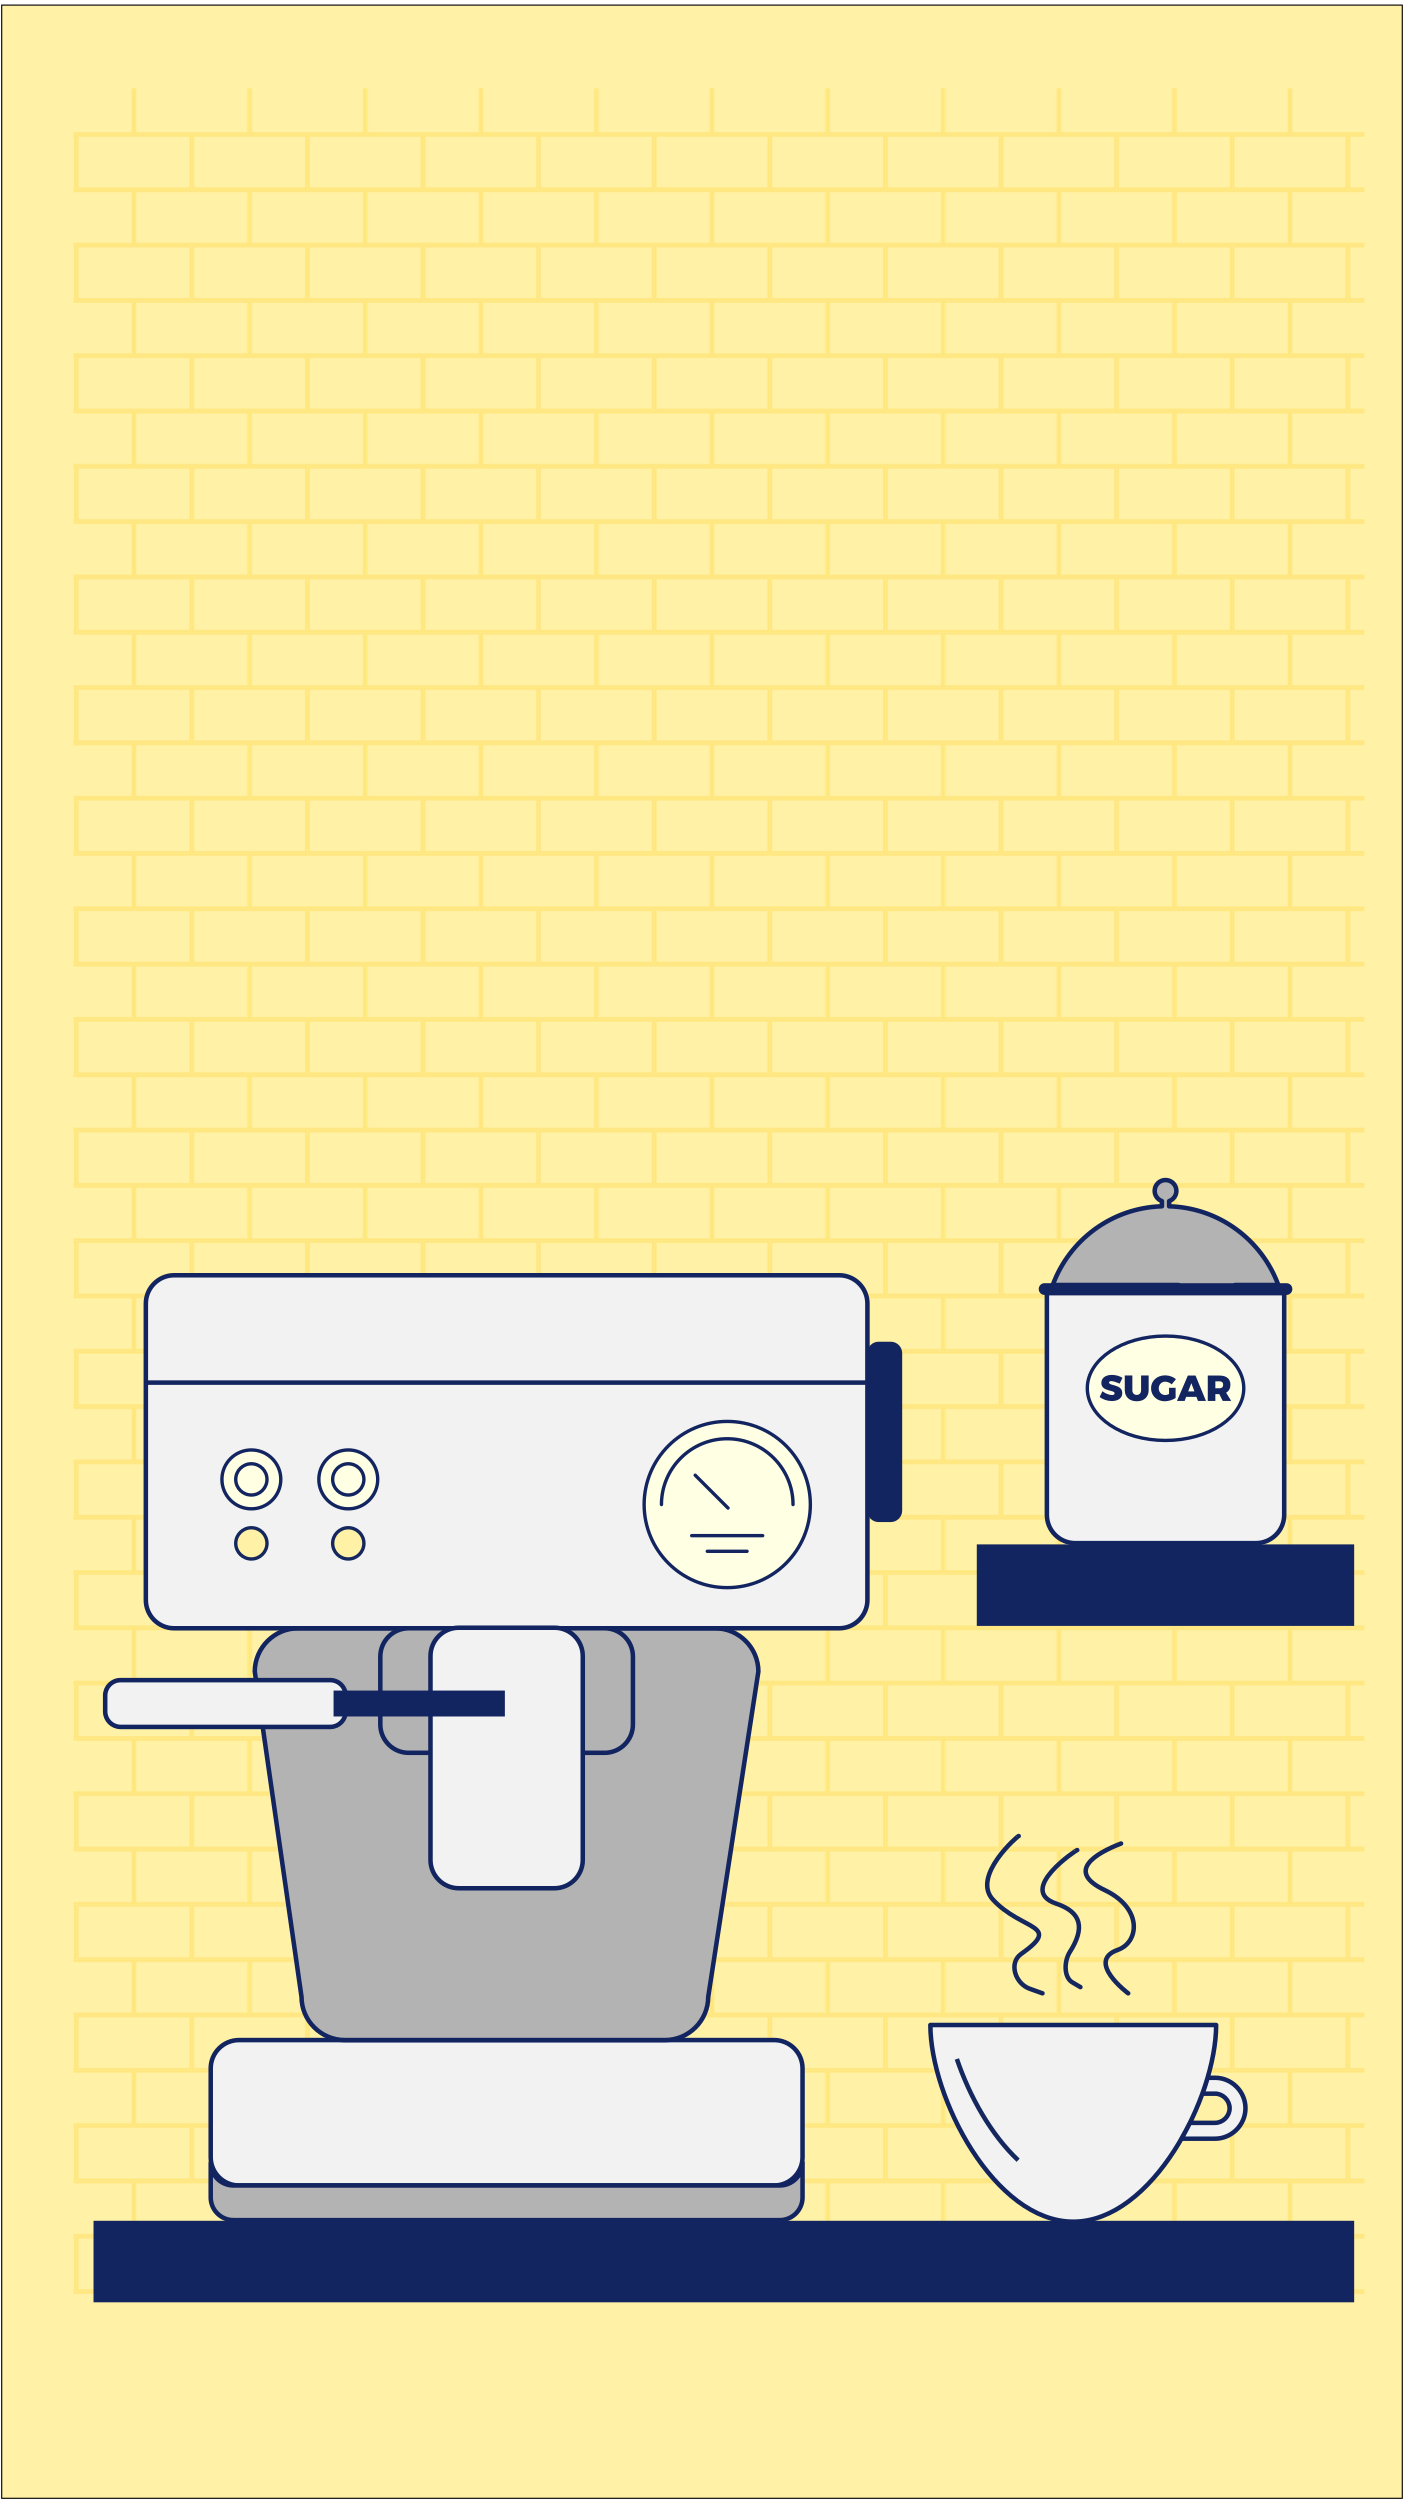
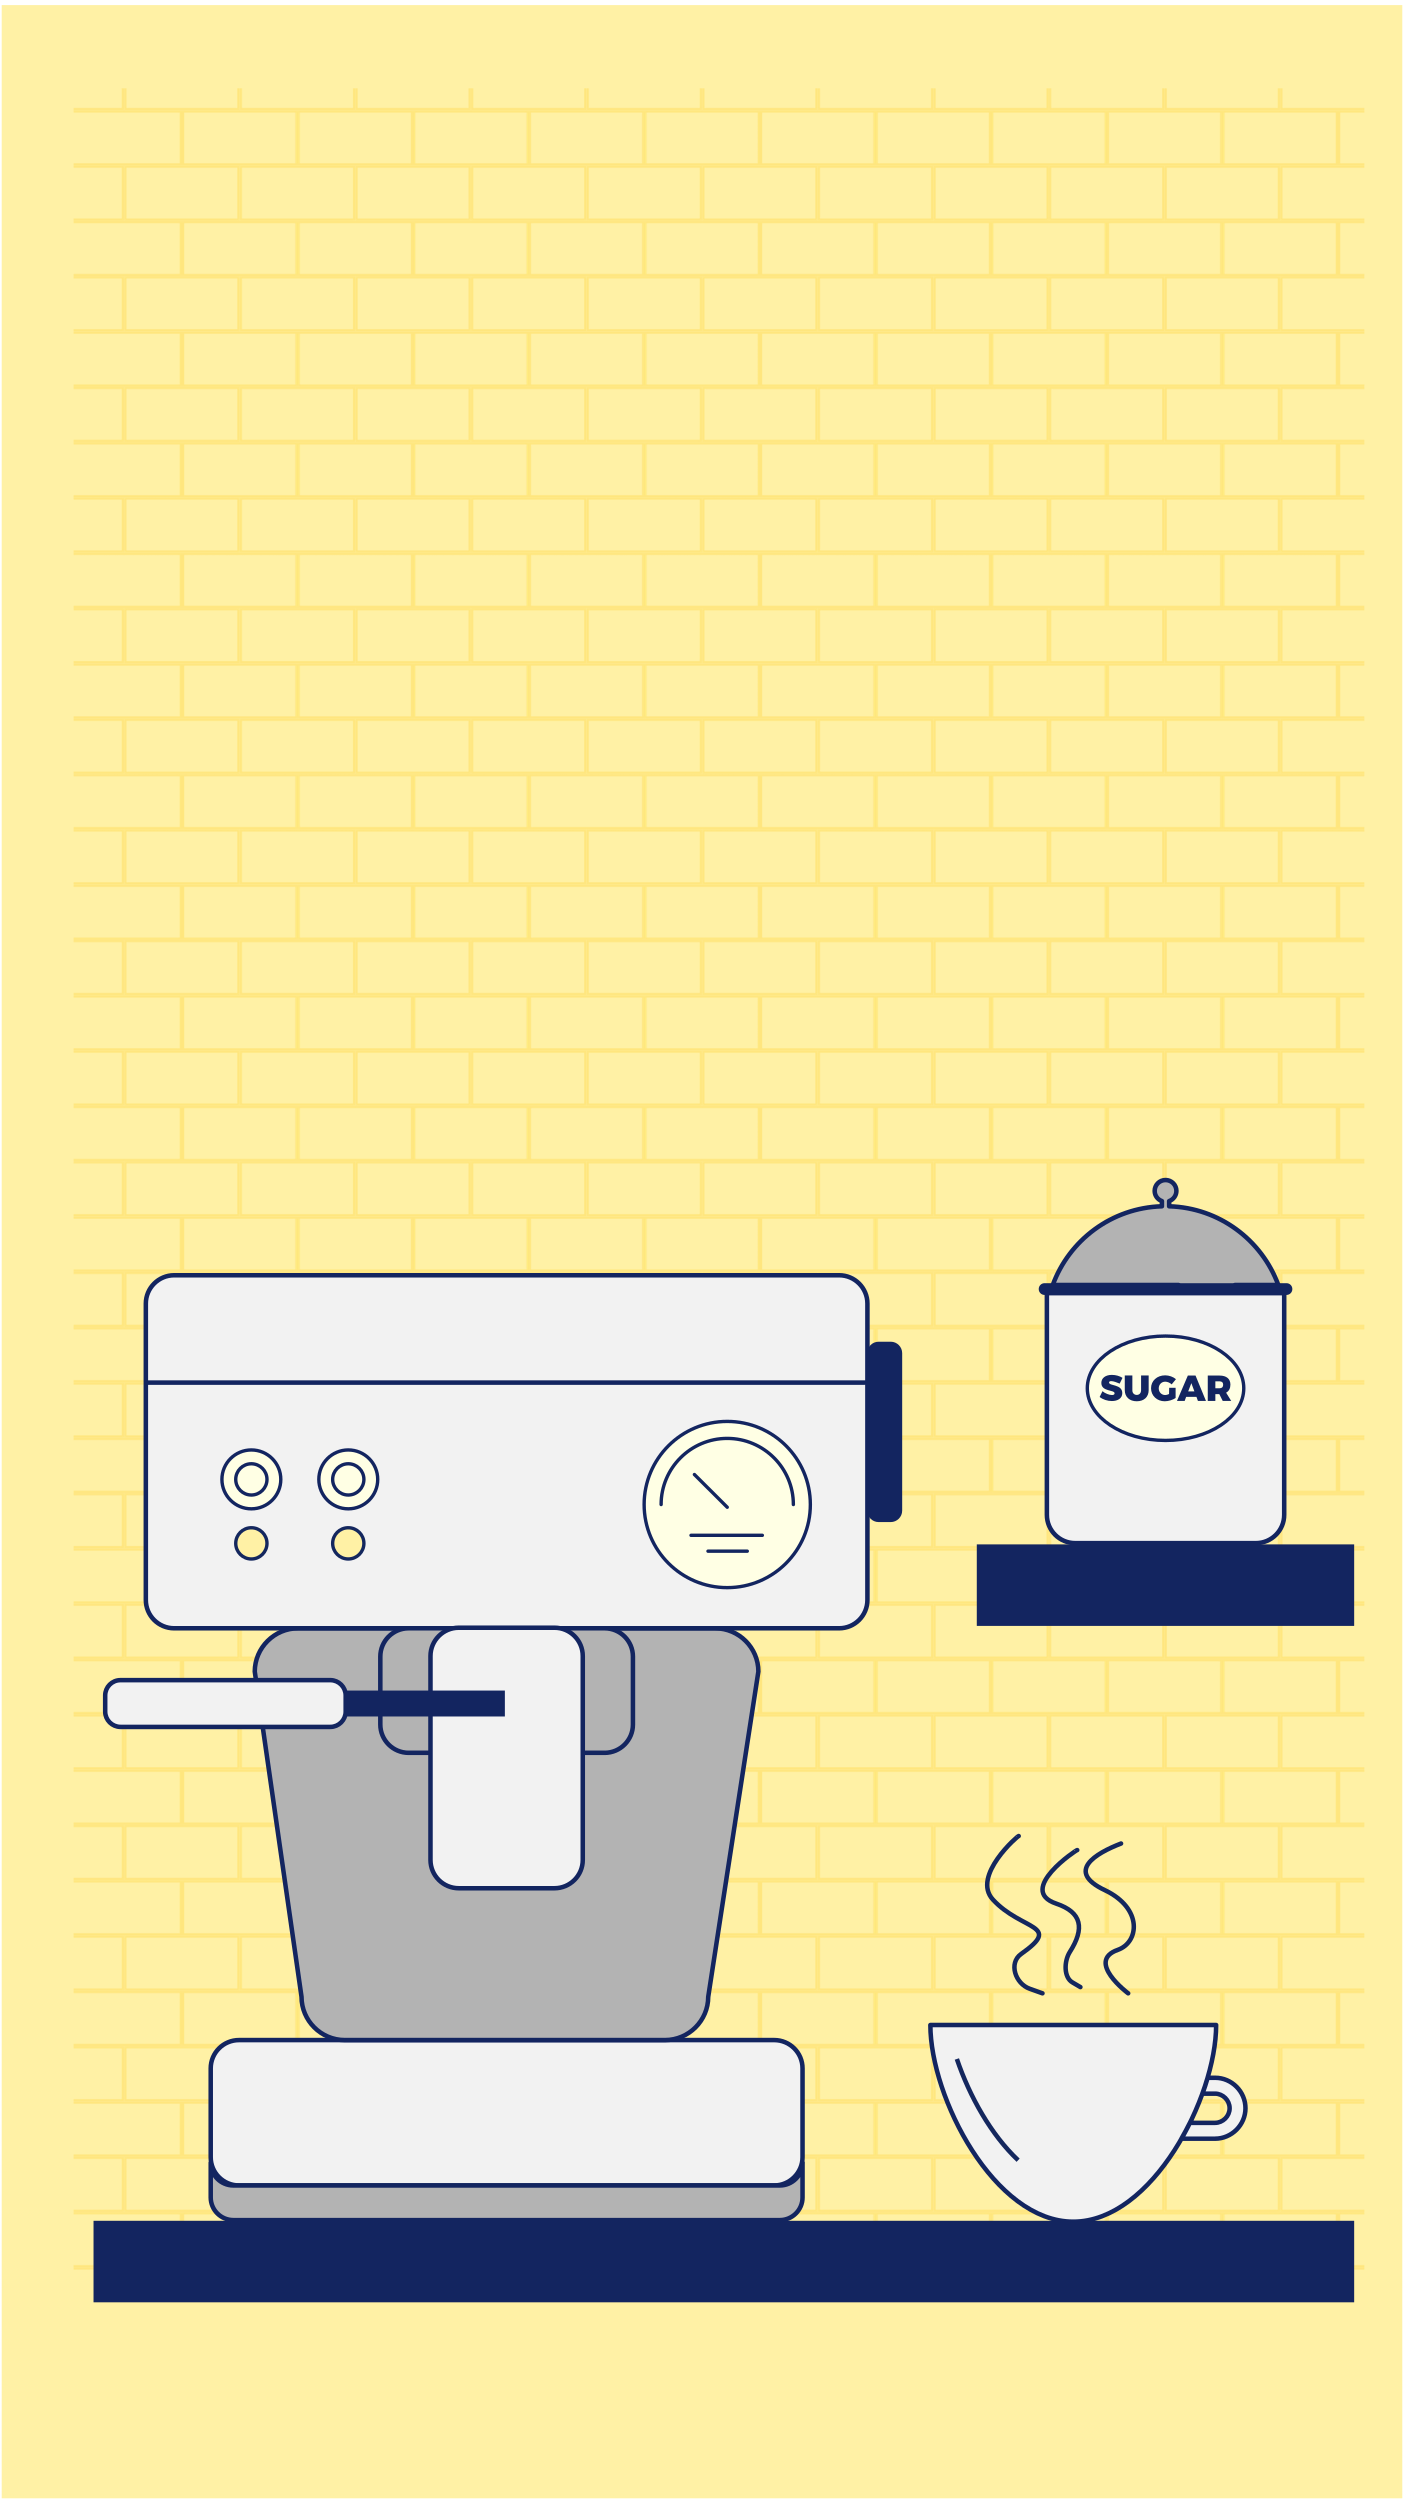
- <svg xmlns="http://www.w3.org/2000/svg" version="1.1" x="0px" y="0px" viewBox="0 0 1242 2208" style="enable-background:new 0 0 1242 2208;" xml:space="preserve">
+ <svg xmlns="http://www.w3.org/2000/svg" xmlns:xlink="http://www.w3.org/1999/xlink" version="1.1" id="coffee" x="0px" y="0px" viewBox="0 0 1242 2208" style="enable-background:new 0 0 1242 2208;" xml:space="preserve">
  <style type="text/css">
	.st0{fill:none;}
	.st1{fill:none;stroke:#FFDB58;stroke-width:2;stroke-miterlimit:10;}
- 	.st2{fill:#FFF1A5;stroke:#000000;stroke-miterlimit:10;}
- 	.st3{opacity:0.5;fill:url(#New_Pattern);}
+ 	.st2{fill:#FFF1A5;}
+ 	.st3{opacity:0.5;fill:url(#pattern_1_);enable-background:new    ;}
	.st4{fill:#132560;}
	.st5{fill:#F2F2F2;stroke:#132560;stroke-width:4;stroke-linecap:round;stroke-linejoin:round;stroke-miterlimit:10;}
	.st6{fill:#B3B3B3;stroke:#132560;stroke-width:4;stroke-linecap:round;stroke-linejoin:round;stroke-miterlimit:10;}
- 	.st7{fill:#FFFFE4;stroke:#132560;stroke-width:3;stroke-linecap:round;stroke-linejoin:round;stroke-miterlimit:10;}
- 	.st8{fill:none;stroke:#132560;stroke-width:3;stroke-linecap:round;stroke-linejoin:round;stroke-miterlimit:10;}
- 	.st9{fill:#FFF1A5;stroke:#14275E;stroke-width:3;stroke-miterlimit:10;}
- 	.st10{fill:none;stroke:#14275E;stroke-width:4;stroke-miterlimit:10;}
- 	.st11{fill:none;stroke:#14275E;stroke-width:4;stroke-linecap:round;stroke-linejoin:round;stroke-miterlimit:10;}
	
- 		.st12{fill:#F2F2F2;stroke:#132560;stroke-width:4;stroke-linecap:round;stroke-linejoin:round;stroke-miterlimit:10;stroke-dasharray:500,30,200,30,0,0;}
+ 		.st7{fill:#F2F2F2;stroke:#132560;stroke-width:4;stroke-linecap:round;stroke-linejoin:round;stroke-miterlimit:10;stroke-dasharray:500,30,200,30,0,0;}
+ 	.st8{fill:#FFF1A5;stroke:#14275E;stroke-width:3;stroke-miterlimit:10;}
+ 	.st9{fill:#FFFFE4;stroke:#132560;stroke-width:3;stroke-linecap:round;stroke-linejoin:round;stroke-miterlimit:10;}
+ 	.st10{fill:none;stroke:#132560;stroke-width:3;stroke-linecap:round;stroke-linejoin:round;stroke-miterlimit:10;}
+ 	.st11{fill:none;stroke:#14275E;stroke-width:4;stroke-miterlimit:10;}
+ 	.st12{fill:none;stroke:#14275E;stroke-width:4;stroke-linecap:round;stroke-linejoin:round;stroke-miterlimit:10;}
	
		.st13{fill:#B3B3B3;stroke:#132560;stroke-width:4;stroke-linecap:round;stroke-linejoin:round;stroke-miterlimit:10;stroke-dasharray:300,50,200,50;}
</style>
-   <pattern x="-2332" y="534" width="102.1" height="97.7" patternUnits="userSpaceOnUse" id="New_Pattern" viewBox="51.1 -122.1 102.1 97.7" style="overflow:visible;">
+   <pattern y="2208" width="102.1" height="97.7" patternUnits="userSpaceOnUse" id="New_Pattern" viewBox="51.1 -122.2 102.1 97.7" style="overflow:visible;">
    <g>
-       <rect x="51.1" y="-122.1" class="st0" width="102.1" height="97.7" />
-       <rect x="103.1" y="-47.9" class="st1" width="100.1" height="46.9" />
-       <rect x="1" y="-47.9" class="st1" width="100.1" height="46.9" />
-       <rect x="52.1" y="-96.7" class="st1" width="100.1" height="46.9" />
-       <rect x="103.1" y="-145.6" class="st1" width="100.1" height="46.9" />
-       <rect x="1" y="-145.6" class="st1" width="100.1" height="46.9" />
+       <rect x="51.1" y="-122.2" class="st0" width="102.1" height="97.7" />
+       <g>
+         <rect x="51.1" y="-122.2" class="st0" width="102.1" height="97.7" />
+         <rect x="103.1" y="-145.6" class="st1" width="100.1" height="46.9" />
+         <rect x="1" y="-145.6" class="st1" width="100.1" height="46.9" />
+         <rect x="52.1" y="-96.8" class="st1" width="100.1" height="46.9" />
+         <rect x="103.1" y="-47.9" class="st1" width="100.1" height="46.9" />
+         <rect x="1" y="-47.9" class="st1" width="100.1" height="46.9" />
+       </g>
    </g>
  </pattern>
-   <g id="Mobile">
-     <rect x="-481" y="487" transform="matrix(-1.836970e-16 1 -1 -1.836970e-16 1725.5 485.5)" class="st2" width="2202" height="1237" />
-     <rect x="65" y="78" class="st3" width="1140" height="1950" />
-     <rect id="Table_1_" x="82.6" y="1961.4" class="st4" width="1113.4" height="72" />
-     <rect id="Shelf" x="862.7" y="1364" class="st4" width="333.3" height="72" />
-     <g id="Machine_2_">
-       <g id="Machine_x5F_Base_1_">
-         <path class="st5" d="M683.8,1930.2H211.1c-13.8,0-25-11.2-25-25v-78.4c0-13.8,11.2-25,25-25h472.7c13.8,0,25,11.2,25,25v78.4     C708.8,1918.9,697.5,1930.2,683.8,1930.2z" />
-         <path class="st6" d="M263.3,1438.1h368.3c21,0,38.2,17.2,38.2,38.2l-44.3,287.3c0,21-17.2,38.2-38.2,38.2H304.5     c-21,0-38.2-17.2-38.2-38.2l-41.3-287.3C225.1,1455.3,242.3,1438.1,263.3,1438.1z" />
-         <path class="st5" d="M153.8,1126.3h587.3c13.8,0,25,11.2,25,25v261.8c0,13.8-11.2,25-25,25H153.8c-13.8,0-25-11.2-25-25v-261.8     C128.8,1137.6,140,1126.3,153.8,1126.3z M129.6,1221.1h634.2" />
-         <path class="st6" d="M688.8,1930.2H206.1c-11,0-20-9-20-20v30.6c0,11,9,20,20,20h482.7c11,0,20-9,20-20v-30.6     C708.8,1921.2,699.8,1930.2,688.8,1930.2z" />
-         <path class="st6" d="M360.9,1438.1H534c13.8,0,25,11.2,25,25v60c0,13.8-11.2,25-25,25H360.9c-13.8,0-25-11.2-25-25v-60     C335.9,1449.3,347.1,1438.1,360.9,1438.1z" />
-         <path class="st5" d="M405.2,1437.6h84.5c13.8,0,25,11.2,25,25v180.1c0,13.8-11.2,25-25,25h-84.5c-13.8,0-25-11.2-25-25v-180.1     C380.2,1448.9,391.4,1437.6,405.2,1437.6z" />
-         <path class="st12" d="M106.4,1483.9h185.4c7.4,0,13.5,6.1,13.5,13.5v14.3c0,7.4-6.1,13.5-13.5,13.5H106.4     c-7.4,0-13.5-6.1-13.5-13.5v-14.3C92.9,1490,98.9,1483.9,106.4,1483.9z" />
-         <rect x="294.6" y="1493.1" class="st4" width="151.3" height="22.9" />
-         <path class="st4" d="M765.9,1334.2v-139.1c0-5.6,4.6-10.1,10.1-10.1h10.7c5.6,0,10.1,4.6,10.1,10.1v139.1     c0,5.6-4.6,10.1-10.1,10.1H776C770.4,1344.3,765.9,1339.7,765.9,1334.2z" />
+   <rect id="background" x="1.5" y="4.5" class="st2" width="1237" height="2202" />
+   <pattern id="pattern_1_" xlink:href="#New_Pattern" patternTransform="matrix(1 0 0 -1 -2391.8 -18724.6)">
+ </pattern>
+   <rect id="pattern" x="65" y="78" class="st3" width="1140" height="1950" />
+   <rect id="Table_1_" x="82.6" y="1961.4" class="st4" width="1113.4" height="72" />
+   <rect id="Shelf" x="862.7" y="1364" class="st4" width="333.3" height="72" />
+   <g id="Machine">
+     <g id="machineBase">
+       <path id="bottomMachine" class="st5" d="M683.8,1930.2H211.1c-13.8,0-25-11.2-25-25v-78.4c0-13.8,11.2-25,25-25h472.7    c13.8,0,25,11.2,25,25v78.4C708.8,1918.9,697.5,1930.2,683.8,1930.2z" />
+       <path id="middleMachine" class="st6" d="M263.3,1438.1h368.3c21,0,38.2,17.2,38.2,38.2l-44.3,287.3c0,21-17.2,38.2-38.2,38.2    H304.5c-21,0-38.2-17.2-38.2-38.2L225,1476.3C225.1,1455.3,242.3,1438.1,263.3,1438.1z" />
+       <path id="topMachine" class="st5" d="M153.8,1126.3h587.3c13.8,0,25,11.2,25,25v261.8c0,13.8-11.2,25-25,25H153.8    c-13.8,0-25-11.2-25-25v-261.8C128.8,1137.6,140,1126.3,153.8,1126.3z M129.6,1221.1h634.2" />
+       <path id="bottomMachineDG" class="st6" d="M688.8,1930.2H206.1c-11,0-20-9-20-20v30.6c0,11,9,20,20,20h482.7c11,0,20-9,20-20    v-30.6C708.8,1921.2,699.8,1930.2,688.8,1930.2z" />
+       <path id="middleDG" class="st6" d="M360.9,1438.1H534c13.8,0,25,11.2,25,25v60c0,13.8-11.2,25-25,25H360.9c-13.8,0-25-11.2-25-25    v-60C335.9,1449.3,347.1,1438.1,360.9,1438.1z" />
+       <path id="middleLG" class="st5" d="M405.2,1437.6h84.5c13.8,0,25,11.2,25,25v180.1c0,13.8-11.2,25-25,25h-84.5    c-13.8,0-25-11.2-25-25v-180.1C380.2,1448.9,391.4,1437.6,405.2,1437.6z" />
+       <g id="leftHandle" class="lHandle-anim">
+         <rect id="leftHandleBlue" x="294.6" y="1493.1" class="st4" width="151.3" height="22.9" />
+         <path id="leftHandleGray" class="st7" d="M106.4,1483.9h185.4c7.4,0,13.5,6.1,13.5,13.5v14.3c0,7.4-6.1,13.5-13.5,13.5H106.4     c-7.4,0-13.5-6.1-13.5-13.5v-14.3C92.9,1490,98.9,1483.9,106.4,1483.9z" />
      </g>
-       <g id="Machine_x5F_Visuals_1_">
-         <g id="Meter_1_">
-           <circle class="st7" cx="642.3" cy="1328.8" r="73.4" />
-           <path class="st8" d="M584.2,1328.8c0-32,26.1-58.1,58.1-58.1s58.1,26.1,58.1,58.1 M643,1331.9l-29-29 M610.9,1356.3h62.7       M624.7,1370.1h35.1" />
-         </g>
-         <g id="Left_x5F_Buttons_1_">
-           <circle class="st7" cx="222" cy="1306.6" r="26" />
-           <path class="st7" d="M222,1320.4c-7.6,0-13.8-6.2-13.8-13.8s6.2-13.8,13.8-13.8s13.8,6.2,13.8,13.8S229.6,1320.4,222,1320.4z" />
-           <path class="st9" d="M222,1376.9c-7.6,0-13.8-6.2-13.8-13.8s6.2-13.8,13.8-13.8s13.8,6.2,13.8,13.8S229.6,1376.9,222,1376.9z" />
-         </g>
-         <g id="Right_x5F_Buttons_1_">
-           <circle class="st7" cx="307.6" cy="1306.6" r="26" />
-           <path class="st7" d="M307.6,1320.4c-7.6,0-13.8-6.2-13.8-13.8s6.2-13.8,13.8-13.8c7.6,0,13.8,6.2,13.8,13.8      S315.2,1320.4,307.6,1320.4z" />
-           <path class="st9" d="M307.6,1376.9c-7.6,0-13.8-6.2-13.8-13.8s6.2-13.8,13.8-13.8c7.6,0,13.8,6.2,13.8,13.8      S315.2,1376.9,307.6,1376.9z" />
+       <path id="rightHandle" class="st4" d="M765.9,1334.2v-139.1c0-5.6,4.6-10.1,10.1-10.1h10.7c5.6,0,10.1,4.6,10.1,10.1v139.1    c0,5.6-4.6,10.1-10.1,10.1H776C770.4,1344.3,765.9,1339.7,765.9,1334.2z" />
+     </g>
+     <g id="machineVisuals">
+       <g id="rightButtons">
+         <path id="rYellow_button" class="st8 button-anim-off" d="M307.6,1376.9c-7.6,0-13.8-6.2-13.8-13.8s6.2-13.8,13.8-13.8     c7.6,0,13.8,6.2,13.8,13.8S315.2,1376.9,307.6,1376.9z" />
+         <g id="rWhite_button">
+           <circle id="outer_rWhite" class="st9" cx="307.6" cy="1306.6" r="26" />
+           <path id="inner_rWhite" class="st9 button-anim" d="M307.6,1320.4c-7.6,0-13.8-6.2-13.8-13.8s6.2-13.8,13.8-13.8      c7.6,0,13.8,6.2,13.8,13.8S315.2,1320.4,307.6,1320.4z" />
        </g>
      </g>
-     </g>
-     <g id="Coffee">
-       <path class="st5" d="M1074.1,1788.5c0,63.9-56.4,173.7-126.2,173.7s-126.2-109.8-126.2-173.7H1074.1z M1073.2,1835.1h-6.6    c-1.4,4.7-2.8,9.4-4.7,14h11.2c7,0,12.9,5.9,12.9,12.9s-5.9,12.9-12.9,12.9h-22.2c-2.3,4.7-4.9,9.4-7.5,14h29.7    c14.7,0,26.9-12.2,26.9-26.9S1087.9,1835.1,1073.2,1835.1z" />
-       <path class="st10" d="M899.2,1907.9c-23.9-22.5-42.8-56.2-54.1-89.4" />
-       <path class="st11" d="M899.7,1621.6c0-0.9-42.1,35.3-22.7,56.2c25.5,27.6,62,21.8,24.8,48c-11.2,8-5.1,26.2,7.7,30.7l11.2,4" />
-       <path class="st11" d="M990.1,1628.2c-22.5,8.7-49.4,24.6-14.3,41.2c33.9,16.2,30.2,46.1,11.5,52.7c-28.8,10.1,9.1,38.4,9.1,38.4" />
-       <path class="st11" d="M951.4,1634c0-0.7-54.1,35.3-18.5,47.3c22.7,7.7,25.3,21.8,11.9,42.8c-5.1,8.2-5.4,22.5,2.6,26.9l6.8,4" />
-     </g>
-     <g id="Sugar_1_">
-       <path id="Jar_1_" class="st5" d="M924.6,1142.1h209.6v195.8c0,13.8-11.2,25-25,25H949.6c-13.8,0-25-11.2-25-25V1142.1z" />
-       <ellipse id="Label_1_" class="st7" cx="1029.4" cy="1226.1" rx="69.1" ry="46.1" />
-       <g id="Sugar_x5F_Text_1_">
-         <path class="st4" d="M981.4,1219.8c-1.1,0-1.9,0.4-1.9,1.2c0,3.3,11.7,1.3,11.7,9.4c0,4.8-4.2,7-9.2,7c-3.8,0-8-1.3-10.8-3.6     l2.5-5.1c2.3,2,6,3.4,8.4,3.4c1.4,0,2.3-0.5,2.3-1.5c0-3.4-11.7-1.2-11.7-9.2c0-4.3,3.7-7.1,9.3-7.1c3.4,0,6.9,1,9.4,2.6     l-2.5,5.1C986.6,1221,983.3,1219.8,981.4,1219.8z" />
-         <path class="st4" d="M1004,1232c2.2,0,3.8-1.6,3.8-4.2v-13h6.7v13c0,6-4.1,9.8-10.5,9.8c-6.4,0-10.6-3.8-10.6-9.8v-13h6.7v13     C1000,1230.4,1001.8,1232,1004,1232z" />
-         <path class="st4" d="M1032.6,1225.7h5.7v9c-2.4,1.7-6.4,2.9-9.6,2.9c-6.9,0-12.1-4.9-12.1-11.5c0-6.6,5.3-11.4,12.5-11.4     c3.4,0,7.1,1.3,9.5,3.4l-3.8,4.6c-1.5-1.5-3.8-2.4-5.7-2.4c-3.2,0-5.7,2.5-5.7,5.9c0,3.4,2.5,5.9,5.7,5.9c0.9,0,2.2-0.3,3.4-0.9     V1225.7z" />
-         <path class="st4" d="M1056.7,1233.7h-9.1l-1.3,3.6h-6.8l9.6-22.4h6.8l9.2,22.4h-7.1L1056.7,1233.7z M1054.9,1228.9l-2.7-7.3     l-2.8,7.3H1054.9z" />
-         <path class="st4" d="M1079.9,1237.3l-3-6h-3.5v6h-6.7v-22.4h10.5c6,0,9.5,2.9,9.5,8c0,3.3-1.3,5.8-3.8,7.1l4.5,7.3H1079.9z      M1073.4,1226.1h3.8c2,0,3.1-1.1,3.1-3.1c0-2-1.2-3-3.1-3h-3.8V1226.1z" />
+       <g id="leftButtons">
+         <path id="lYellow_button" class="st8 button-anim-on" d="M222,1376.9c-7.6,0-13.8-6.2-13.8-13.8s6.2-13.8,13.8-13.8s13.8,6.2,13.8,13.8     S229.6,1376.9,222,1376.9z" />
+         <g id="lWhite_button">
+           <circle id="outer_lWhite" class="st9" cx="222" cy="1306.6" r="26" />
+           <path id="inner_lWhite" class="st9 button-anim" d="M222,1320.4c-7.6,0-13.8-6.2-13.8-13.8s6.2-13.8,13.8-13.8s13.8,6.2,13.8,13.8      S229.6,1320.4,222,1320.4z" />
+         </g>
      </g>
-       <g id="Jar_x5F_Lid_1_">
-         <path id="_x3C_Compound_x5F_Path_x3E__1_" class="st13" d="M1032.6,1065.4v-4.6c3.7-1.3,6.4-4.9,6.4-9c0-5.3-4.3-9.6-9.6-9.6     s-9.6,4.3-9.6,9.6c0,4.2,2.7,7.7,6.4,9v4.6c-44.4,1.3-81.9,29.9-96.4,69.5h199.2C1114.4,1095.2,1076.9,1066.7,1032.6,1065.4z" />
-         <path class="st4" d="M922.6,1133.3h213.6c2.9,0,5.2,2.3,5.2,5.2l0,0c0,2.9-2.3,5.2-5.2,5.2H922.6c-2.9,0-5.2-2.3-5.2-5.2l0,0     C917.4,1135.6,919.7,1133.3,922.6,1133.3z" />
+       <g id="Meter">
+         <circle id="meter_exterior" class="st9" cx="642.3" cy="1328.8" r="73.4" />
+         <path id="half_circle" class="st9" d="M583.9,1328.8c0-32.2,26.2-58.4,58.4-58.4c32.2,0,58.4,26.2,58.4,58.4" />
+         <line id="meterLine" class="st10 meterLine-anim" x1="642.3" y1="1331.2" x2="613.3" y2="1302.3" />
+         <line id="upperLine" class="st10" x1="610.3" y1="1356" x2="673.3" y2="1356" />
+         <line id="bottomLine" class="st10" x1="625.3" y1="1370" x2="660" y2="1370" />
      </g>
    </g>
  </g>
+   <g id="Coffee">
+     <path id="coffee_cup" class="st5" d="M1074.1,1788.5c0,63.9-56.4,173.7-126.2,173.7s-126.2-109.8-126.2-173.7H1074.1z    M1073.2,1835.1h-6.6c-1.4,4.7-2.8,9.4-4.7,14h11.2c7,0,12.9,5.9,12.9,12.9s-5.9,12.9-12.9,12.9h-22.2c-2.3,4.7-4.9,9.4-7.5,14   h29.7c14.7,0,26.9-12.2,26.9-26.9S1087.9,1835.1,1073.2,1835.1z" />
+     <path class="st11" d="M899.2,1907.9c-23.9-22.5-42.8-56.2-54.1-89.4" />
+     <path id="lSteam" class="st12" d="M899.7,1621.6c0-0.9-42.1,35.3-22.7,56.2c25.5,27.6,62,21.8,24.8,48c-11.2,8-5.1,26.2,7.7,30.7   l11.2,4" />
+     <path id="rSteam" class="st12" d="M990.1,1628.2c-22.5,8.7-49.4,24.6-14.3,41.2c33.9,16.2,30.2,46.1,11.5,52.7   c-28.8,10.1,9.1,38.4,9.1,38.4" />
+     <path id="mSteam" class="st12" d="M951.4,1634c0-0.7-54.1,35.3-18.5,47.3c22.7,7.7,25.3,21.8,11.9,42.8c-5.1,8.2-5.4,22.5,2.6,26.9   l6.8,4" />
+   </g>
+   <g id="Sugar">
+     <path id="Jar" class="st5" d="M924.6,1142.1h209.6v195.8c0,13.8-11.2,25-25,25H949.6c-13.8,0-25-11.2-25-25V1142.1z" />
+     <ellipse id="Label_1_" class="st9" cx="1029.4" cy="1226.1" rx="69.1" ry="46.1" />
+     <g id="Sugar_Text">
+       <path class="st4" d="M981.4,1219.8c-1.1,0-1.9,0.4-1.9,1.2c0,3.3,11.7,1.3,11.7,9.4c0,4.8-4.2,7-9.2,7c-3.8,0-8-1.3-10.8-3.6    l2.5-5.1c2.3,2,6,3.4,8.4,3.4c1.4,0,2.3-0.5,2.3-1.5c0-3.4-11.7-1.2-11.7-9.2c0-4.3,3.7-7.1,9.3-7.1c3.4,0,6.9,1,9.4,2.6l-2.5,5.1    C986.6,1221,983.3,1219.8,981.4,1219.8z" />
+       <path class="st4" d="M1004,1232c2.2,0,3.8-1.6,3.8-4.2v-13h6.7v13c0,6-4.1,9.8-10.5,9.8s-10.6-3.8-10.6-9.8v-13h6.7v13    C1000,1230.4,1001.8,1232,1004,1232z" />
+       <path class="st4" d="M1032.6,1225.7h5.7v9c-2.4,1.7-6.4,2.9-9.6,2.9c-6.9,0-12.1-4.9-12.1-11.5s5.3-11.4,12.5-11.4    c3.4,0,7.1,1.3,9.5,3.4l-3.8,4.6c-1.5-1.5-3.8-2.4-5.7-2.4c-3.2,0-5.7,2.5-5.7,5.9s2.5,5.9,5.7,5.9c0.9,0,2.2-0.3,3.4-0.9    L1032.6,1225.7L1032.6,1225.7z" />
+       <path class="st4" d="M1056.7,1233.7h-9.1l-1.3,3.6h-6.8l9.6-22.4h6.8l9.2,22.4h-7.1L1056.7,1233.7z M1054.9,1228.9l-2.7-7.3    l-2.8,7.3H1054.9z" />
+       <path class="st4" d="M1079.9,1237.3l-3-6h-3.5v6h-6.7v-22.4h10.5c6,0,9.5,2.9,9.5,8c0,3.3-1.3,5.8-3.8,7.1l4.5,7.3H1079.9z     M1073.4,1226.1h3.8c2,0,3.1-1.1,3.1-3.1s-1.2-3-3.1-3h-3.8V1226.1z" />
+     </g>
+     <g id="Jar_Lid" class="lid-animation">
+       <path id="_x3C_Compound_x5F_Path_x3E__1_" class="st13" d="M1032.6,1065.4v-4.6c3.7-1.3,6.4-4.9,6.4-9c0-5.3-4.3-9.6-9.6-9.6    s-9.6,4.3-9.6,9.6c0,4.2,2.7,7.7,6.4,9v4.6c-44.4,1.3-81.9,29.9-96.4,69.5H1129C1114.4,1095.2,1076.9,1066.7,1032.6,1065.4z" />
+       <path class="st4" d="M922.6,1133.3h213.6c2.9,0,5.2,2.3,5.2,5.2l0,0c0,2.9-2.3,5.2-5.2,5.2H922.6c-2.9,0-5.2-2.3-5.2-5.2l0,0    C917.4,1135.6,919.7,1133.3,922.6,1133.3z" />
+     </g>
+   </g>
</svg>
